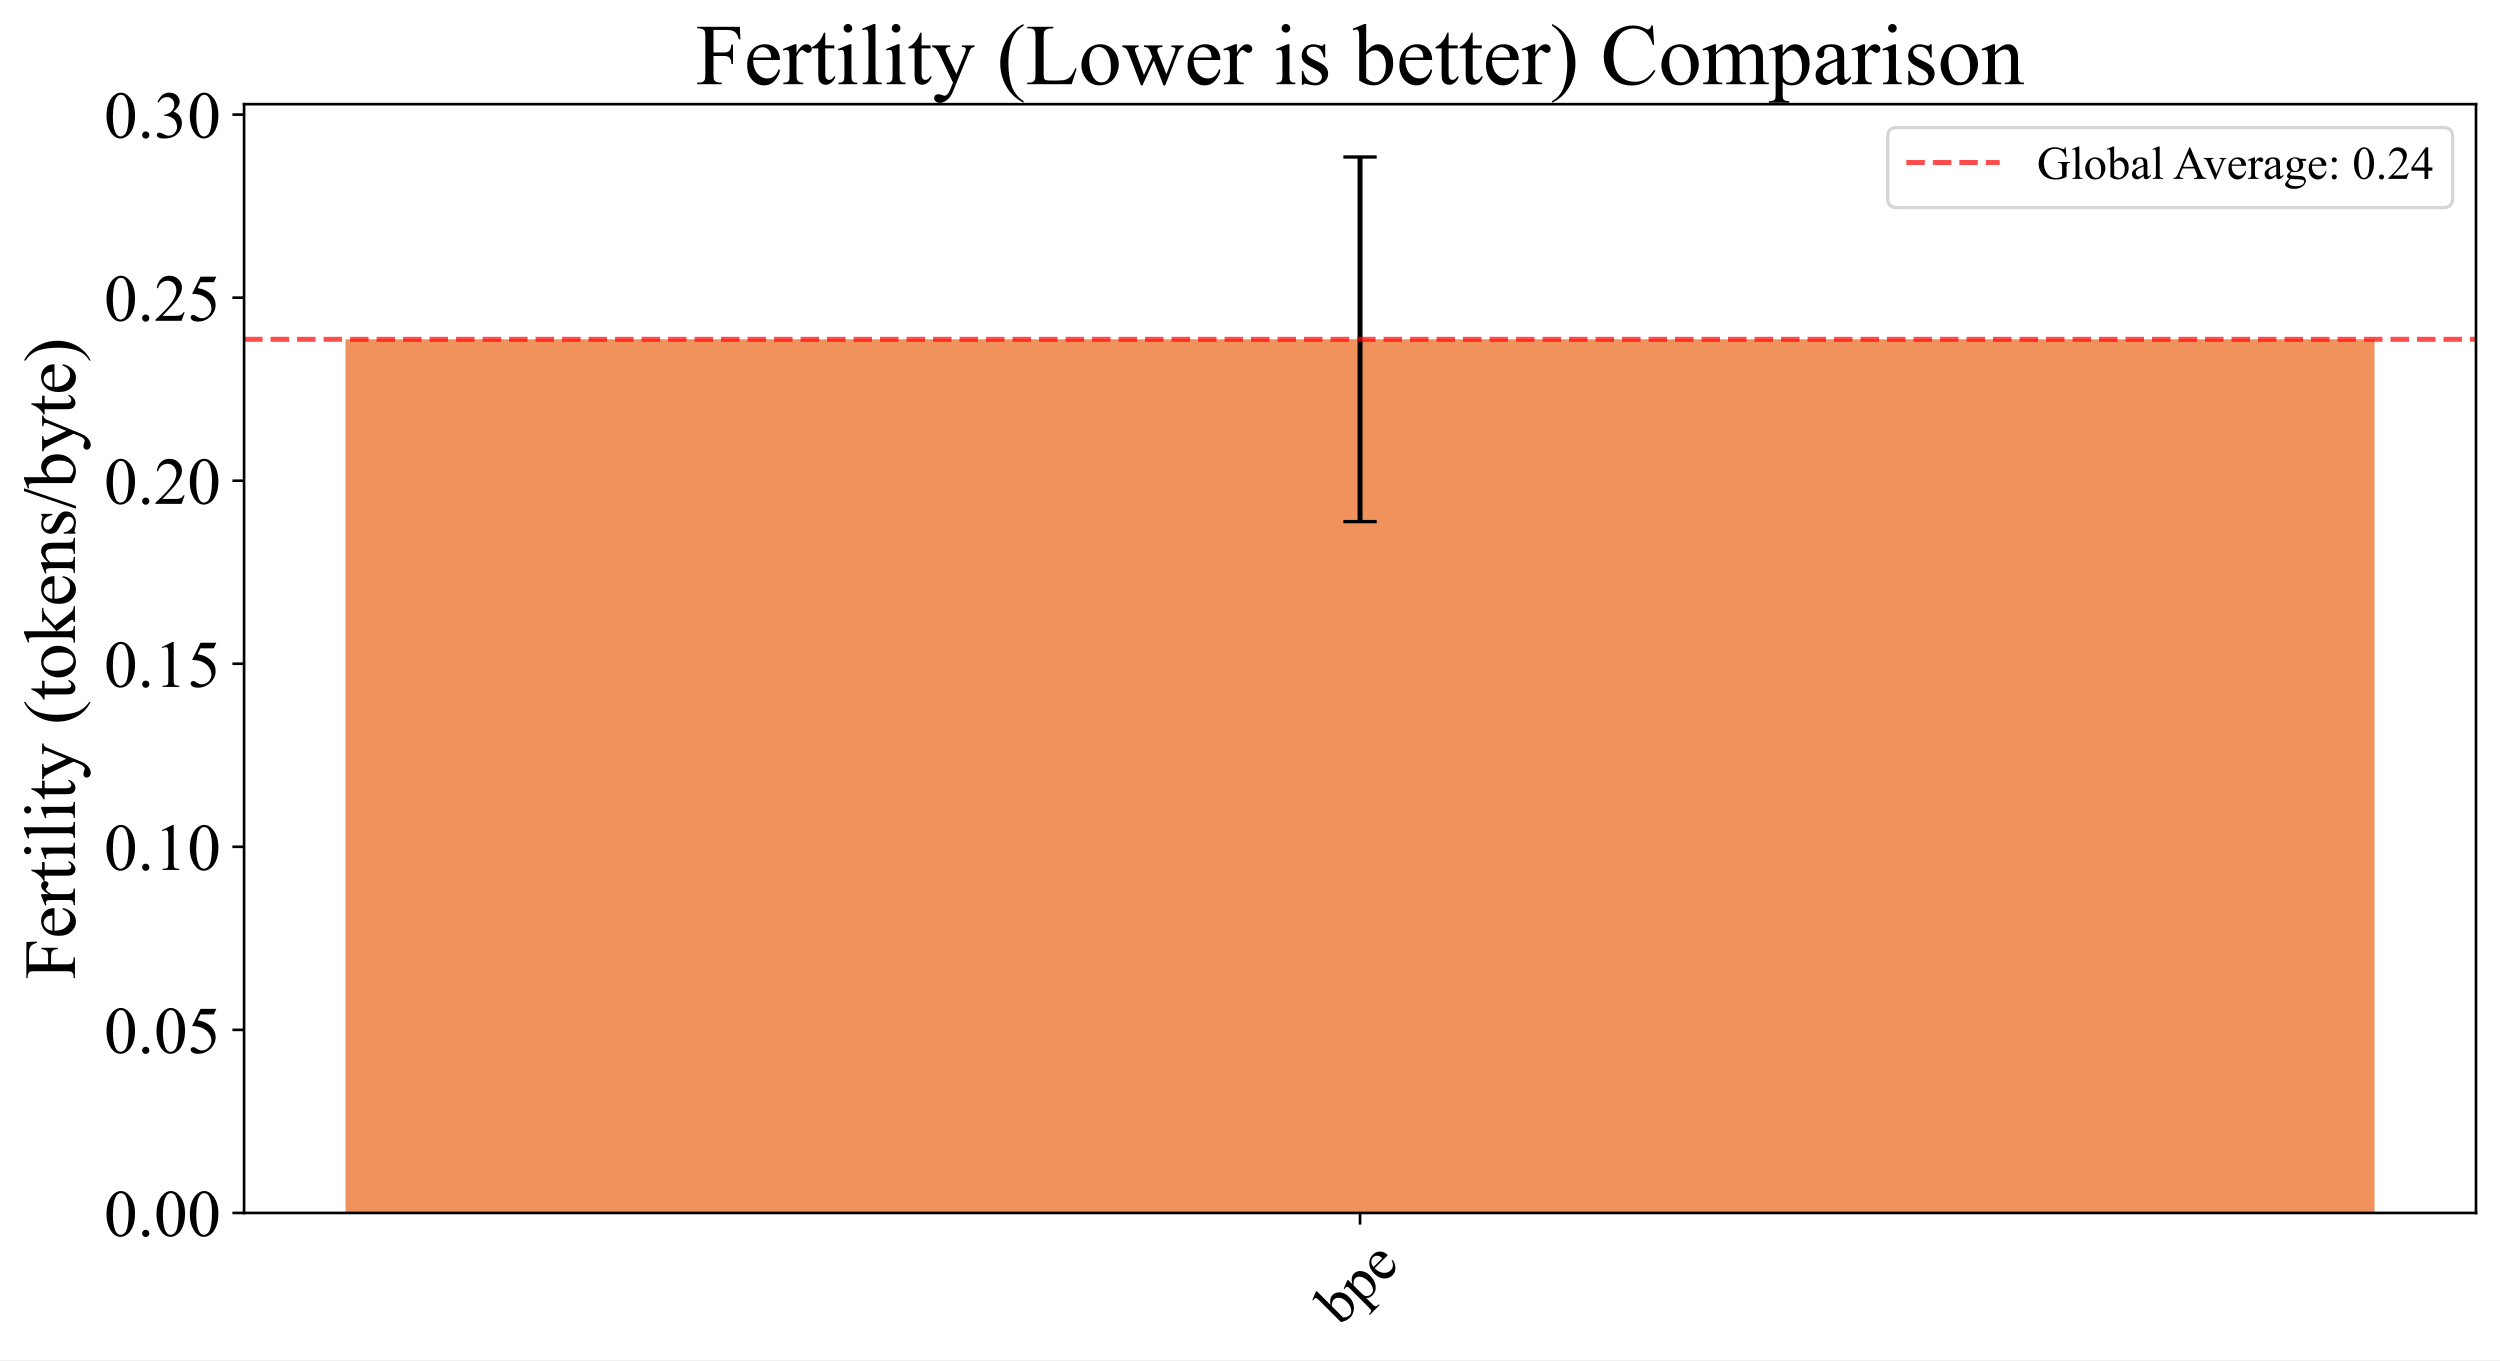
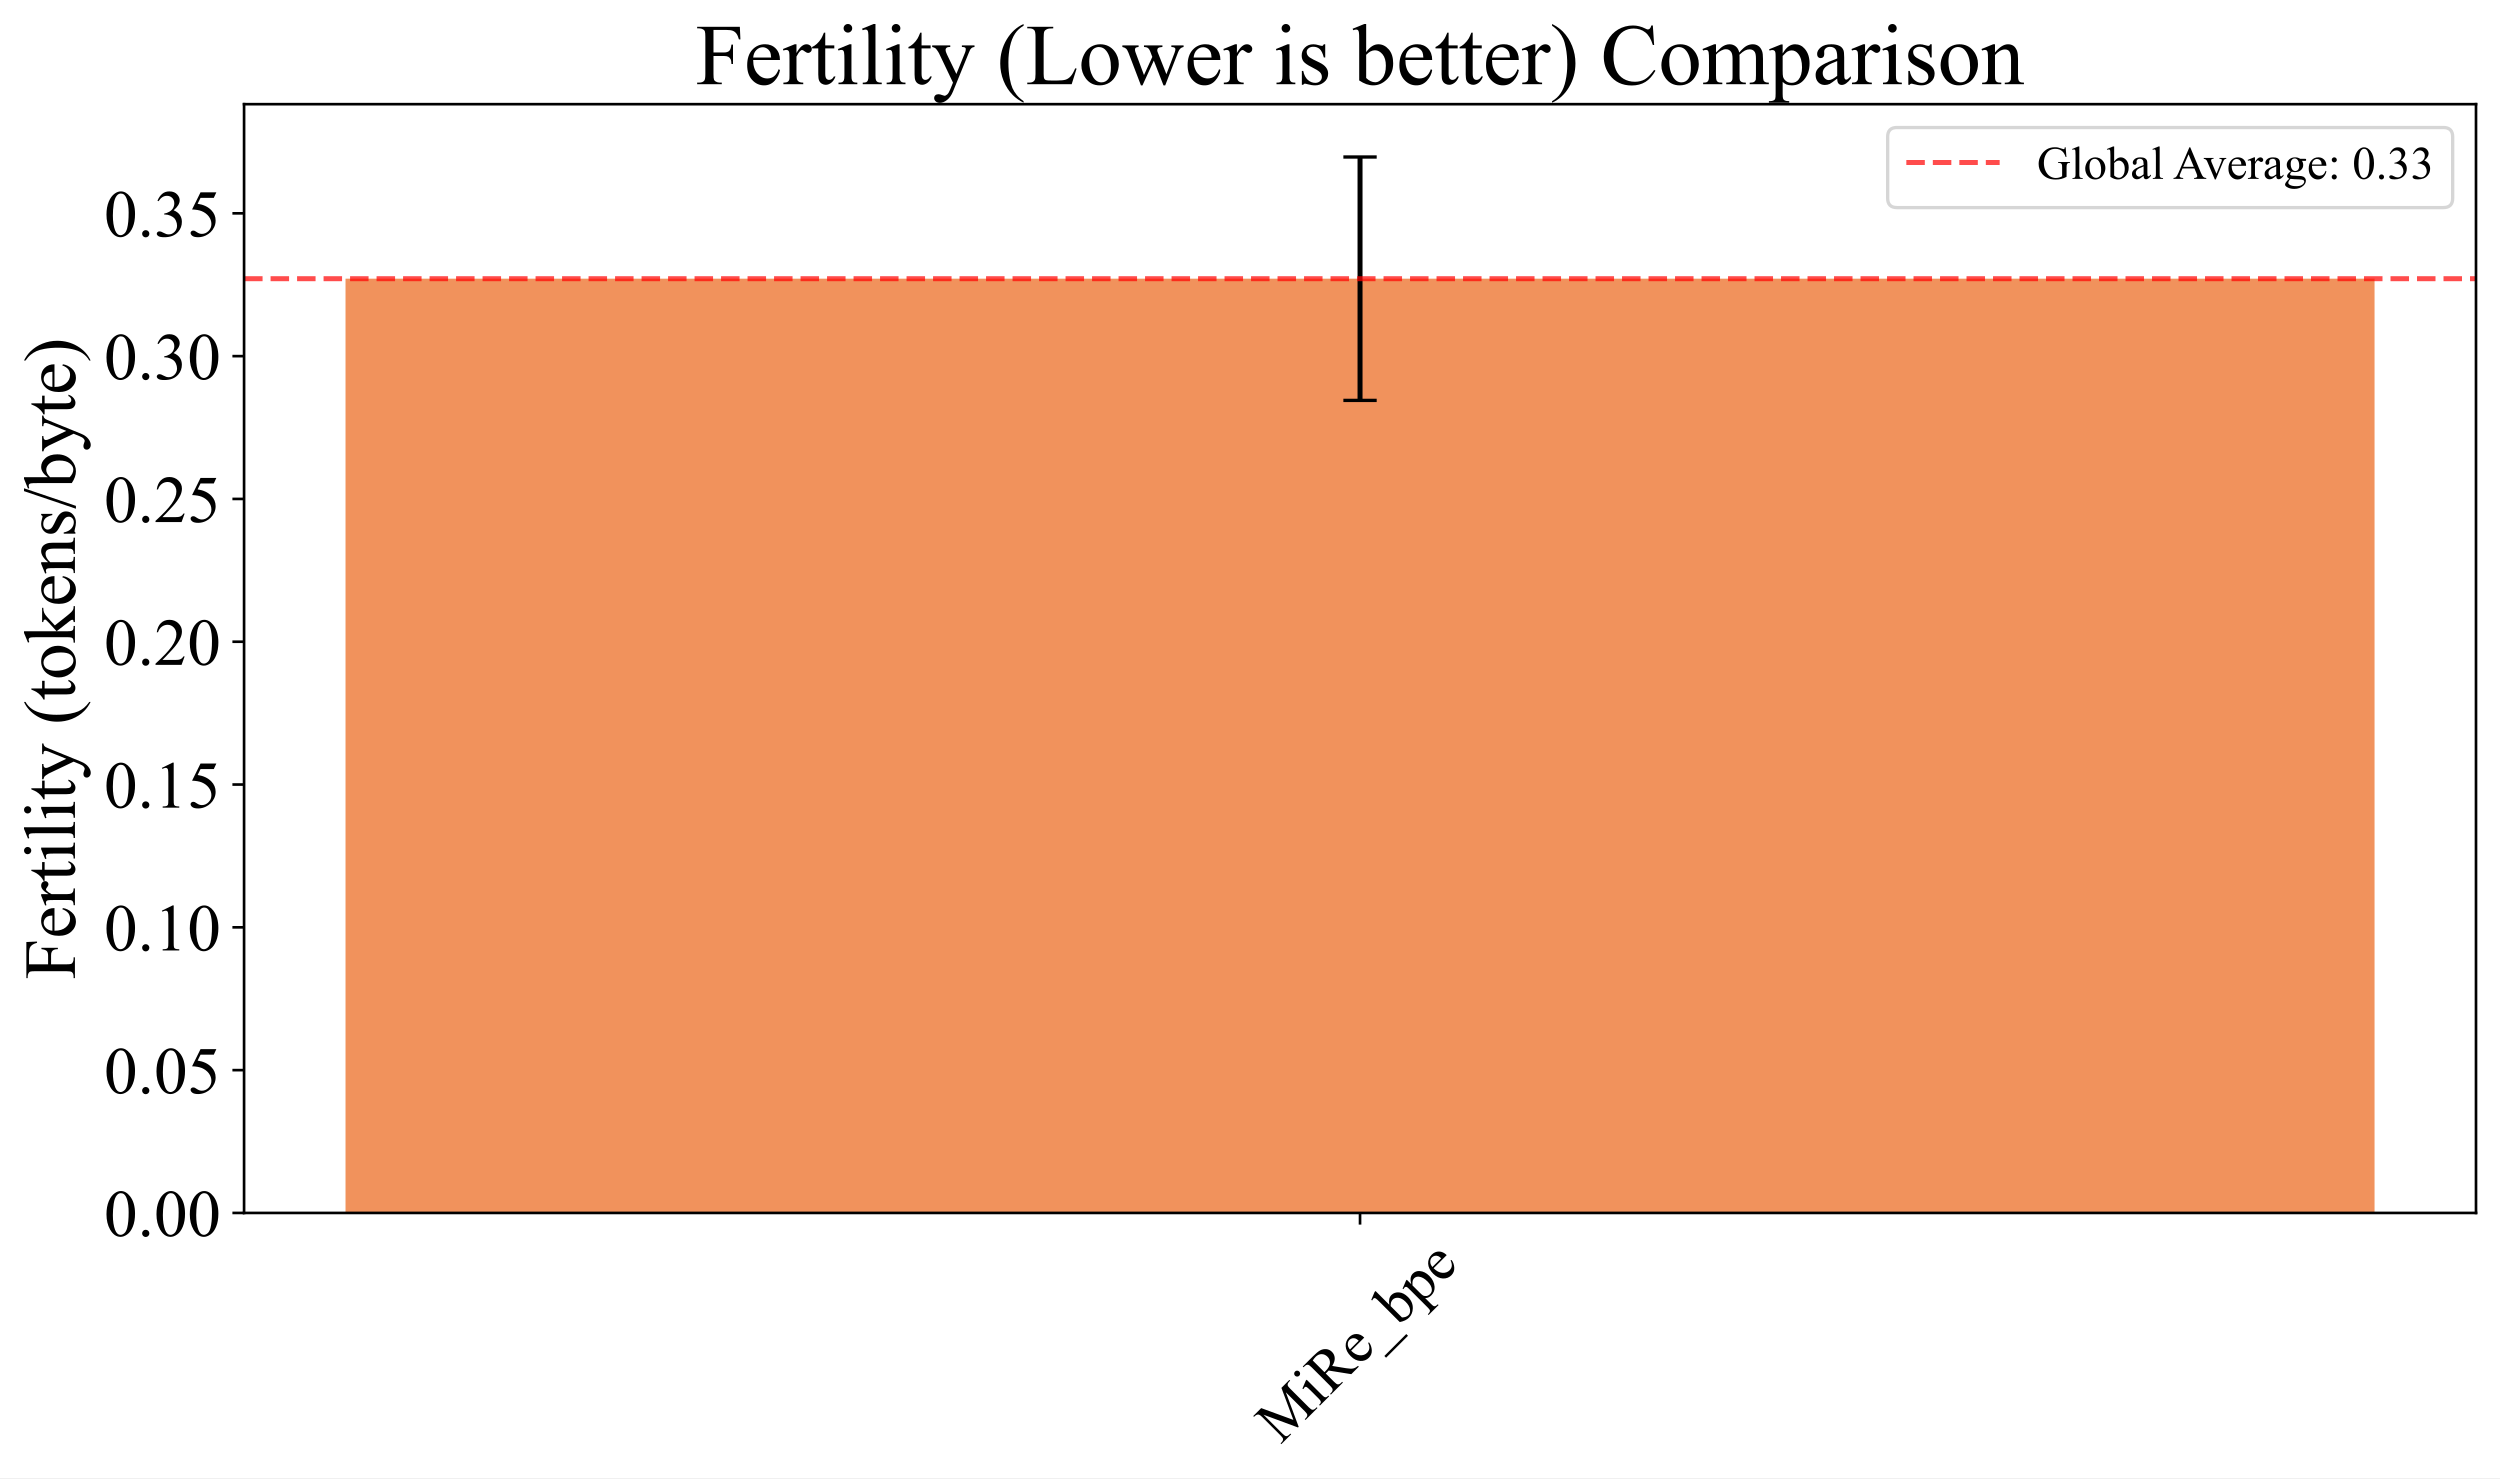
- <svg xmlns="http://www.w3.org/2000/svg" xmlns:xlink="http://www.w3.org/1999/xlink" width="750.023pt" height="408.032pt" viewBox="0 0 750.023 408.032" version="1.1">
+ <svg xmlns="http://www.w3.org/2000/svg" xmlns:xlink="http://www.w3.org/1999/xlink" width="750.023pt" height="443.414pt" viewBox="0 0 750.023 443.414" version="1.1">
  <defs>
    <style type="text/css">*{stroke-linejoin: round; stroke-linecap: butt}</style>
  </defs>
  <g id="figure_1">
    <g id="patch_1">
-       <path d="M 0 408.032  L 750.023 408.032  L 750.023 0  L 0 0  z " style="fill: #ffffff" />
+       <path d="M 0 443.414  L 750.023 443.414  L 750.023 -0  L 0 -0  z " style="fill: #ffffff" />
    </g>
    <g id="axes_1">
      <g id="patch_2">
        <path d="M 73.223 363.894  L 742.823 363.894  L 742.823 31.254  L 73.223 31.254  z " style="fill: #ffffff" />
      </g>
      <g id="patch_3">
-         <path d="M 103.66 363.894  L 712.387 363.894  L 712.387 101.789  L 103.66 101.789  z " clip-path="url(#p8665366264)" style="fill: #ee7733; opacity: 0.8" />
+         <path d="M 103.66 363.894  L 712.387 363.894  L 712.387 83.606  L 103.66 83.606  z " clip-path="url(#p563b86e6a0)" style="fill: #ee7733; opacity: 0.8" />
      </g>
      <g id="matplotlib.axis_1">
        <g id="xtick_1">
          <g id="line2d_1">
            <defs>
-               <path id="m4696a3eb9e" d="M 0 0  L 0 3.5  " style="stroke: #000000; stroke-width: 0.8" />
+               <path id="m50aa59642e" d="M 0 0  L 0 3.5  " style="stroke: #000000; stroke-width: 0.8" />
            </defs>
            <g>
-               <use xlink:href="#m4696a3eb9e" x="408.023" y="363.894" style="stroke: #000000; stroke-width: 0.8" />
+               <use xlink:href="#m50aa59642e" x="408.023" y="363.894" style="stroke: #000000; stroke-width: 0.8" />
            </g>
          </g>
          <g id="text_1">
-             <g transform="translate(401.8922 398.1096) rotate(-45) scale(0.18 -0.18)">
-               <defs>
+             <g transform="translate(384.2013 433.4674) rotate(-45) scale(0.18 -0.18)">
+               <defs>
+                 <path id="TimesNewRomanPSMT-4d" d="M 2619 0  L 981 3566  L 981 734  Q 981 344 1066 247  Q 1181 116 1431 116  L 1581 116  L 1581 0  L 106 0  L 106 116  L 256 116  Q 525 116 638 278  Q 706 378 706 734  L 706 3503  Q 706 3784 644 3909  Q 600 4000 483 4061  Q 366 4122 106 4122  L 106 4238  L 1306 4238  L 2844 922  L 4356 4238  L 5556 4238  L 5556 4122  L 5409 4122  Q 5138 4122 5025 3959  Q 4956 3859 4956 3503  L 4956 734  Q 4956 344 5044 247  Q 5159 116 5409 116  L 5556 116  L 5556 0  L 3756 0  L 3756 116  L 3906 116  Q 4178 116 4288 278  Q 4356 378 4356 734  L 4356 3566  L 2722 0  L 2619 0  z " transform="scale(0.015625)" />
+                 <path id="TimesNewRomanPSMT-69" d="M 928 4444  Q 1059 4444 1151 4351  Q 1244 4259 1244 4128  Q 1244 3997 1151 3903  Q 1059 3809 928 3809  Q 797 3809 703 3903  Q 609 3997 609 4128  Q 609 4259 701 4351  Q 794 4444 928 4444  z M 1188 2947  L 1188 647  Q 1188 378 1227 289  Q 1266 200 1342 156  Q 1419 113 1622 113  L 1622 0  L 231 0  L 231 113  Q 441 113 512 153  Q 584 194 626 287  Q 669 381 669 647  L 669 1750  Q 669 2216 641 2353  Q 619 2453 572 2492  Q 525 2531 444 2531  Q 356 2531 231 2484  L 188 2597  L 1050 2947  L 1188 2947  z " transform="scale(0.015625)" />
+                 <path id="TimesNewRomanPSMT-52" d="M 4325 0  L 3194 0  L 1759 1981  Q 1600 1975 1500 1975  Q 1459 1975 1412 1976  Q 1366 1978 1316 1981  L 1316 750  Q 1316 350 1403 253  Q 1522 116 1759 116  L 1925 116  L 1925 0  L 109 0  L 109 116  L 269 116  Q 538 116 653 291  Q 719 388 719 750  L 719 3488  Q 719 3888 631 3984  Q 509 4122 269 4122  L 109 4122  L 109 4238  L 1653 4238  Q 2328 4238 2648 4139  Q 2969 4041 3192 3777  Q 3416 3513 3416 3147  Q 3416 2756 3161 2468  Q 2906 2181 2372 2063  L 3247 847  Q 3547 428 3762 290  Q 3978 153 4325 116  L 4325 0  z M 1316 2178  Q 1375 2178 1419 2176  Q 1463 2175 1491 2175  Q 2097 2175 2405 2437  Q 2713 2700 2713 3106  Q 2713 3503 2464 3751  Q 2216 4000 1806 4000  Q 1625 4000 1316 3941  L 1316 2178  z " transform="scale(0.015625)" />
+                 <path id="TimesNewRomanPSMT-65" d="M 681 1784  Q 678 1147 991 784  Q 1303 422 1725 422  Q 2006 422 2214 576  Q 2422 731 2563 1106  L 2659 1044  Q 2594 616 2278 264  Q 1963 -88 1488 -88  Q 972 -88 605 314  Q 238 716 238 1394  Q 238 2128 614 2539  Q 991 2950 1559 2950  Q 2041 2950 2350 2633  Q 2659 2316 2659 1784  L 681 1784  z M 681 1966  L 2006 1966  Q 1991 2241 1941 2353  Q 1863 2528 1708 2628  Q 1553 2728 1384 2728  Q 1125 2728 920 2526  Q 716 2325 681 1966  z " transform="scale(0.015625)" />
+                 <path id="TimesNewRomanPSMT-5f" d="M 3256 -1381  L -53 -1381  L -53 -1119  L 3256 -1119  L 3256 -1381  z " transform="scale(0.015625)" />
                <path id="TimesNewRomanPSMT-62" d="M 984 2369  Q 1400 2947 1881 2947  Q 2322 2947 2650 2570  Q 2978 2194 2978 1541  Q 2978 778 2472 313  Q 2038 -88 1503 -88  Q 1253 -88 995 3  Q 738 94 469 275  L 469 3241  Q 469 3728 445 3840  Q 422 3953 372 3993  Q 322 4034 247 4034  Q 159 4034 28 3984  L -16 4094  L 844 4444  L 984 4444  L 984 2369  z M 984 2169  L 984 456  Q 1144 300 1314 220  Q 1484 141 1663 141  Q 1947 141 2192 453  Q 2438 766 2438 1363  Q 2438 1913 2192 2208  Q 1947 2503 1634 2503  Q 1469 2503 1303 2419  Q 1178 2356 984 2169  z " transform="scale(0.015625)" />
                <path id="TimesNewRomanPSMT-70" d="M -6 2578  L 875 2934  L 994 2934  L 994 2266  Q 1216 2644 1439 2795  Q 1663 2947 1909 2947  Q 2341 2947 2628 2609  Q 2981 2197 2981 1534  Q 2981 794 2556 309  Q 2206 -88 1675 -88  Q 1444 -88 1275 -22  Q 1150 25 994 166  L 994 -706  Q 994 -1000 1030 -1079  Q 1066 -1159 1155 -1206  Q 1244 -1253 1478 -1253  L 1478 -1369  L -22 -1369  L -22 -1253  L 56 -1253  Q 228 -1256 350 -1188  Q 409 -1153 442 -1076  Q 475 -1000 475 -688  L 475 2019  Q 475 2297 450 2372  Q 425 2447 370 2484  Q 316 2522 222 2522  Q 147 2522 31 2478  L -6 2578  z M 994 2081  L 994 1013  Q 994 666 1022 556  Q 1066 375 1236 237  Q 1406 100 1666 100  Q 1978 100 2172 344  Q 2425 663 2425 1241  Q 2425 1897 2138 2250  Q 1938 2494 1663 2494  Q 1513 2494 1366 2419  Q 1253 2363 994 2081  z " transform="scale(0.015625)" />
-                 <path id="TimesNewRomanPSMT-65" d="M 681 1784  Q 678 1147 991 784  Q 1303 422 1725 422  Q 2006 422 2214 576  Q 2422 731 2563 1106  L 2659 1044  Q 2594 616 2278 264  Q 1963 -88 1488 -88  Q 972 -88 605 314  Q 238 716 238 1394  Q 238 2128 614 2539  Q 991 2950 1559 2950  Q 2041 2950 2350 2633  Q 2659 2316 2659 1784  L 681 1784  z M 681 1966  L 2006 1966  Q 1991 2241 1941 2353  Q 1863 2528 1708 2628  Q 1553 2728 1384 2728  Q 1125 2728 920 2526  Q 716 2325 681 1966  z " transform="scale(0.015625)" />
-               </defs>
-               <use xlink:href="#TimesNewRomanPSMT-62" />
-               <use xlink:href="#TimesNewRomanPSMT-70" transform="translate(50 0)" />
-               <use xlink:href="#TimesNewRomanPSMT-65" transform="translate(100 0)" />
+               </defs>
+               <use xlink:href="#TimesNewRomanPSMT-4d" />
+               <use xlink:href="#TimesNewRomanPSMT-69" transform="translate(88.91602 0)" />
+               <use xlink:href="#TimesNewRomanPSMT-52" transform="translate(116.6992 0)" />
+               <use xlink:href="#TimesNewRomanPSMT-65" transform="translate(183.3984 0)" />
+               <use xlink:href="#TimesNewRomanPSMT-5f" transform="translate(227.7832 0)" />
+               <use xlink:href="#TimesNewRomanPSMT-62" transform="translate(277.7832 0)" />
+               <use xlink:href="#TimesNewRomanPSMT-70" transform="translate(327.7832 0)" />
+               <use xlink:href="#TimesNewRomanPSMT-65" transform="translate(377.7832 0)" />
            </g>
          </g>
        </g>
      </g>
      <g id="matplotlib.axis_2">
        <g id="ytick_1">
          <g id="line2d_2">
            <defs>
-               <path id="mb19efcbd4b" d="M 0 0  L -3.5 0  " style="stroke: #000000; stroke-width: 0.8" />
+               <path id="meb97c60b80" d="M 0 0  L -3.5 0  " style="stroke: #000000; stroke-width: 0.8" />
            </defs>
            <g>
-               <use xlink:href="#mb19efcbd4b" x="73.223" y="363.894" style="stroke: #000000; stroke-width: 0.8" />
+               <use xlink:href="#meb97c60b80" x="73.223" y="363.894" style="stroke: #000000; stroke-width: 0.8" />
            </g>
          </g>
          <g id="text_2">
            <g transform="translate(31.22344 370.8375) scale(0.2 -0.2)">
              <defs>
                <path id="TimesNewRomanPSMT-30" d="M 231 2094  Q 231 2819 450 3342  Q 669 3866 1031 4122  Q 1313 4325 1613 4325  Q 2100 4325 2488 3828  Q 2972 3213 2972 2159  Q 2972 1422 2759 906  Q 2547 391 2217 158  Q 1888 -75 1581 -75  Q 975 -75 572 641  Q 231 1244 231 2094  z M 844 2016  Q 844 1141 1059 588  Q 1238 122 1591 122  Q 1759 122 1940 273  Q 2122 425 2216 781  Q 2359 1319 2359 2297  Q 2359 3022 2209 3506  Q 2097 3866 1919 4016  Q 1791 4119 1609 4119  Q 1397 4119 1231 3928  Q 1006 3669 925 3112  Q 844 2556 844 2016  z " transform="scale(0.015625)" />
                <path id="TimesNewRomanPSMT-2e" d="M 800 606  Q 947 606 1047 504  Q 1147 403 1147 259  Q 1147 116 1045 14  Q 944 -88 800 -88  Q 656 -88 554 14  Q 453 116 453 259  Q 453 406 554 506  Q 656 606 800 606  z " transform="scale(0.015625)" />
              </defs>
              <use xlink:href="#TimesNewRomanPSMT-30" />
              <use xlink:href="#TimesNewRomanPSMT-2e" transform="translate(50 0)" />
              <use xlink:href="#TimesNewRomanPSMT-30" transform="translate(75 0)" />
              <use xlink:href="#TimesNewRomanPSMT-30" transform="translate(125 0)" />
            </g>
          </g>
        </g>
        <g id="ytick_2">
          <g id="line2d_3">
            <g>
-               <use xlink:href="#mb19efcbd4b" x="73.223" y="308.974" style="stroke: #000000; stroke-width: 0.8" />
+               <use xlink:href="#meb97c60b80" x="73.223" y="321.051" style="stroke: #000000; stroke-width: 0.8" />
            </g>
          </g>
          <g id="text_3">
-             <g transform="translate(31.22344 315.9175) scale(0.2 -0.2)">
+             <g transform="translate(31.22344 327.9946) scale(0.2 -0.2)">
              <defs>
                <path id="TimesNewRomanPSMT-35" d="M 2778 4238  L 2534 3706  L 1259 3706  L 981 3138  Q 1809 3016 2294 2522  Q 2709 2097 2709 1522  Q 2709 1188 2573 903  Q 2438 619 2231 419  Q 2025 219 1772 97  Q 1413 -75 1034 -75  Q 653 -75 479 54  Q 306 184 306 341  Q 306 428 378 495  Q 450 563 559 563  Q 641 563 702 538  Q 763 513 909 409  Q 1144 247 1384 247  Q 1750 247 2026 523  Q 2303 800 2303 1197  Q 2303 1581 2056 1914  Q 1809 2247 1375 2428  Q 1034 2569 447 2591  L 1259 4238  L 2778 4238  z " transform="scale(0.015625)" />
              </defs>
              <use xlink:href="#TimesNewRomanPSMT-30" />
              <use xlink:href="#TimesNewRomanPSMT-2e" transform="translate(50 0)" />
              <use xlink:href="#TimesNewRomanPSMT-30" transform="translate(75 0)" />
              <use xlink:href="#TimesNewRomanPSMT-35" transform="translate(125 0)" />
            </g>
          </g>
        </g>
        <g id="ytick_3">
          <g id="line2d_4">
            <g>
-               <use xlink:href="#mb19efcbd4b" x="73.223" y="254.054" style="stroke: #000000; stroke-width: 0.8" />
+               <use xlink:href="#meb97c60b80" x="73.223" y="278.208" style="stroke: #000000; stroke-width: 0.8" />
            </g>
          </g>
          <g id="text_4">
-             <g transform="translate(31.22344 260.9976) scale(0.2 -0.2)">
+             <g transform="translate(31.22344 285.1517) scale(0.2 -0.2)">
              <defs>
                <path id="TimesNewRomanPSMT-31" d="M 750 3822  L 1781 4325  L 1884 4325  L 1884 747  Q 1884 391 1914 303  Q 1944 216 2037 169  Q 2131 122 2419 116  L 2419 0  L 825 0  L 825 116  Q 1125 122 1212 167  Q 1300 213 1334 289  Q 1369 366 1369 747  L 1369 3034  Q 1369 3497 1338 3628  Q 1316 3728 1258 3775  Q 1200 3822 1119 3822  Q 1003 3822 797 3725  L 750 3822  z " transform="scale(0.015625)" />
              </defs>
              <use xlink:href="#TimesNewRomanPSMT-30" />
              <use xlink:href="#TimesNewRomanPSMT-2e" transform="translate(50 0)" />
              <use xlink:href="#TimesNewRomanPSMT-31" transform="translate(75 0)" />
              <use xlink:href="#TimesNewRomanPSMT-30" transform="translate(125 0)" />
            </g>
          </g>
        </g>
        <g id="ytick_4">
          <g id="line2d_5">
            <g>
-               <use xlink:href="#mb19efcbd4b" x="73.223" y="199.134" style="stroke: #000000; stroke-width: 0.8" />
+               <use xlink:href="#meb97c60b80" x="73.223" y="235.365" style="stroke: #000000; stroke-width: 0.8" />
            </g>
          </g>
          <g id="text_5">
-             <g transform="translate(31.22344 206.0776) scale(0.2 -0.2)">
+             <g transform="translate(31.22344 242.3088) scale(0.2 -0.2)">
              <use xlink:href="#TimesNewRomanPSMT-30" />
              <use xlink:href="#TimesNewRomanPSMT-2e" transform="translate(50 0)" />
              <use xlink:href="#TimesNewRomanPSMT-31" transform="translate(75 0)" />
              <use xlink:href="#TimesNewRomanPSMT-35" transform="translate(125 0)" />
            </g>
          </g>
        </g>
        <g id="ytick_5">
          <g id="line2d_6">
            <g>
-               <use xlink:href="#mb19efcbd4b" x="73.223" y="144.214" style="stroke: #000000; stroke-width: 0.8" />
+               <use xlink:href="#meb97c60b80" x="73.223" y="192.522" style="stroke: #000000; stroke-width: 0.8" />
            </g>
          </g>
          <g id="text_6">
-             <g transform="translate(31.22344 151.1577) scale(0.2 -0.2)">
+             <g transform="translate(31.22344 199.4659) scale(0.2 -0.2)">
              <defs>
                <path id="TimesNewRomanPSMT-32" d="M 2934 816  L 2638 0  L 138 0  L 138 116  Q 1241 1122 1691 1759  Q 2141 2397 2141 2925  Q 2141 3328 1894 3587  Q 1647 3847 1303 3847  Q 991 3847 742 3664  Q 494 3481 375 3128  L 259 3128  Q 338 3706 661 4015  Q 984 4325 1469 4325  Q 1984 4325 2329 3994  Q 2675 3663 2675 3213  Q 2675 2891 2525 2569  Q 2294 2063 1775 1497  Q 997 647 803 472  L 1909 472  Q 2247 472 2383 497  Q 2519 522 2628 598  Q 2738 675 2819 816  L 2934 816  z " transform="scale(0.015625)" />
              </defs>
              <use xlink:href="#TimesNewRomanPSMT-30" />
              <use xlink:href="#TimesNewRomanPSMT-2e" transform="translate(50 0)" />
              <use xlink:href="#TimesNewRomanPSMT-32" transform="translate(75 0)" />
              <use xlink:href="#TimesNewRomanPSMT-30" transform="translate(125 0)" />
            </g>
          </g>
        </g>
        <g id="ytick_6">
          <g id="line2d_7">
            <g>
-               <use xlink:href="#mb19efcbd4b" x="73.223" y="89.294" style="stroke: #000000; stroke-width: 0.8" />
+               <use xlink:href="#meb97c60b80" x="73.223" y="149.679" style="stroke: #000000; stroke-width: 0.8" />
            </g>
          </g>
          <g id="text_7">
-             <g transform="translate(31.22344 96.2377) scale(0.2 -0.2)">
+             <g transform="translate(31.22344 156.623) scale(0.2 -0.2)">
              <use xlink:href="#TimesNewRomanPSMT-30" />
              <use xlink:href="#TimesNewRomanPSMT-2e" transform="translate(50 0)" />
              <use xlink:href="#TimesNewRomanPSMT-32" transform="translate(75 0)" />
              <use xlink:href="#TimesNewRomanPSMT-35" transform="translate(125 0)" />
            </g>
          </g>
        </g>
        <g id="ytick_7">
          <g id="line2d_8">
            <g>
-               <use xlink:href="#mb19efcbd4b" x="73.223" y="34.374" style="stroke: #000000; stroke-width: 0.8" />
+               <use xlink:href="#meb97c60b80" x="73.223" y="106.836" style="stroke: #000000; stroke-width: 0.8" />
            </g>
          </g>
          <g id="text_8">
-             <g transform="translate(31.22344 41.31774) scale(0.2 -0.2)">
+             <g transform="translate(31.22344 113.7801) scale(0.2 -0.2)">
              <defs>
                <path id="TimesNewRomanPSMT-33" d="M 325 3431  Q 506 3859 782 4092  Q 1059 4325 1472 4325  Q 1981 4325 2253 3994  Q 2459 3747 2459 3466  Q 2459 3003 1878 2509  Q 2269 2356 2469 2072  Q 2669 1788 2669 1403  Q 2669 853 2319 450  Q 1863 -75 997 -75  Q 569 -75 414 31  Q 259 138 259 259  Q 259 350 332 419  Q 406 488 509 488  Q 588 488 669 463  Q 722 447 909 348  Q 1097 250 1169 231  Q 1284 197 1416 197  Q 1734 197 1970 444  Q 2206 691 2206 1028  Q 2206 1275 2097 1509  Q 2016 1684 1919 1775  Q 1784 1900 1550 2001  Q 1316 2103 1072 2103  L 972 2103  L 972 2197  Q 1219 2228 1467 2375  Q 1716 2522 1828 2728  Q 1941 2934 1941 3181  Q 1941 3503 1739 3701  Q 1538 3900 1238 3900  Q 753 3900 428 3381  L 325 3431  z " transform="scale(0.015625)" />
              </defs>
              <use xlink:href="#TimesNewRomanPSMT-30" />
              <use xlink:href="#TimesNewRomanPSMT-2e" transform="translate(50 0)" />
              <use xlink:href="#TimesNewRomanPSMT-33" transform="translate(75 0)" />
              <use xlink:href="#TimesNewRomanPSMT-30" transform="translate(125 0)" />
            </g>
          </g>
        </g>
-         <g id="text_9">
+         <g id="ytick_8">
+           <g id="line2d_9">
+             <g>
+               <use xlink:href="#meb97c60b80" x="73.223" y="63.993" style="stroke: #000000; stroke-width: 0.8" />
+             </g>
+           </g>
+           <g id="text_9">
+             <g transform="translate(31.22344 70.93715) scale(0.2 -0.2)">
+               <use xlink:href="#TimesNewRomanPSMT-30" />
+               <use xlink:href="#TimesNewRomanPSMT-2e" transform="translate(50 0)" />
+               <use xlink:href="#TimesNewRomanPSMT-33" transform="translate(75 0)" />
+               <use xlink:href="#TimesNewRomanPSMT-35" transform="translate(125 0)" />
+             </g>
+           </g>
+         </g>
+         <g id="text_10">
          <g transform="translate(22.47625 293.8066) rotate(-90) scale(0.22 -0.22)">
            <defs>
              <path id="TimesNewRomanPSMT-46" d="M 1309 4006  L 1309 2341  L 2081 2341  Q 2347 2341 2470 2458  Q 2594 2575 2634 2922  L 2750 2922  L 2750 1488  L 2634 1488  Q 2631 1734 2570 1850  Q 2509 1966 2401 2023  Q 2294 2081 2081 2081  L 1309 2081  L 1309 750  Q 1309 428 1350 325  Q 1381 247 1481 191  Q 1619 116 1769 116  L 1922 116  L 1922 0  L 103 0  L 103 116  L 253 116  Q 516 116 634 269  Q 709 369 709 750  L 709 3488  Q 709 3809 669 3913  Q 638 3991 541 4047  Q 406 4122 253 4122  L 103 4122  L 103 4238  L 3256 4238  L 3297 3306  L 3188 3306  Q 3106 3603 2998 3742  Q 2891 3881 2733 3943  Q 2575 4006 2244 4006  L 1309 4006  z " transform="scale(0.015625)" />
              <path id="TimesNewRomanPSMT-72" d="M 1038 2947  L 1038 2303  Q 1397 2947 1775 2947  Q 1947 2947 2059 2842  Q 2172 2738 2172 2600  Q 2172 2478 2090 2393  Q 2009 2309 1897 2309  Q 1788 2309 1652 2417  Q 1516 2525 1450 2525  Q 1394 2525 1328 2463  Q 1188 2334 1038 2041  L 1038 669  Q 1038 431 1097 309  Q 1138 225 1241 169  Q 1344 113 1538 113  L 1538 0  L 72 0  L 72 113  Q 291 113 397 181  Q 475 231 506 341  Q 522 394 522 644  L 522 1753  Q 522 2253 501 2348  Q 481 2444 426 2487  Q 372 2531 291 2531  Q 194 2531 72 2484  L 41 2597  L 906 2947  L 1038 2947  z " transform="scale(0.015625)" />
              <path id="TimesNewRomanPSMT-74" d="M 1031 3803  L 1031 2863  L 1700 2863  L 1700 2644  L 1031 2644  L 1031 788  Q 1031 509 1111 412  Q 1191 316 1316 316  Q 1419 316 1516 380  Q 1613 444 1666 569  L 1788 569  Q 1678 263 1478 108  Q 1278 -47 1066 -47  Q 922 -47 784 33  Q 647 113 581 261  Q 516 409 516 719  L 516 2644  L 63 2644  L 63 2747  Q 234 2816 414 2980  Q 594 3144 734 3369  Q 806 3488 934 3803  L 1031 3803  z " transform="scale(0.015625)" />
-               <path id="TimesNewRomanPSMT-69" d="M 928 4444  Q 1059 4444 1151 4351  Q 1244 4259 1244 4128  Q 1244 3997 1151 3903  Q 1059 3809 928 3809  Q 797 3809 703 3903  Q 609 3997 609 4128  Q 609 4259 701 4351  Q 794 4444 928 4444  z M 1188 2947  L 1188 647  Q 1188 378 1227 289  Q 1266 200 1342 156  Q 1419 113 1622 113  L 1622 0  L 231 0  L 231 113  Q 441 113 512 153  Q 584 194 626 287  Q 669 381 669 647  L 669 1750  Q 669 2216 641 2353  Q 619 2453 572 2492  Q 525 2531 444 2531  Q 356 2531 231 2484  L 188 2597  L 1050 2947  L 1188 2947  z " transform="scale(0.015625)" />
              <path id="TimesNewRomanPSMT-6c" d="M 1184 4444  L 1184 647  Q 1184 378 1223 290  Q 1263 203 1344 158  Q 1425 113 1647 113  L 1647 0  L 244 0  L 244 113  Q 441 113 512 153  Q 584 194 625 287  Q 666 381 666 647  L 666 3247  Q 666 3731 644 3842  Q 622 3953 573 3993  Q 525 4034 450 4034  Q 369 4034 244 3984  L 191 4094  L 1044 4444  L 1184 4444  z " transform="scale(0.015625)" />
              <path id="TimesNewRomanPSMT-79" d="M 38 2863  L 1372 2863  L 1372 2747  L 1306 2747  Q 1166 2747 1095 2686  Q 1025 2625 1025 2534  Q 1025 2413 1128 2197  L 1825 753  L 2466 2334  Q 2519 2463 2519 2588  Q 2519 2644 2497 2672  Q 2472 2706 2419 2726  Q 2366 2747 2231 2747  L 2231 2863  L 3163 2863  L 3163 2747  Q 3047 2734 2984 2696  Q 2922 2659 2847 2556  Q 2819 2513 2741 2316  L 1575 -541  Q 1406 -956 1132 -1168  Q 859 -1381 606 -1381  Q 422 -1381 303 -1275  Q 184 -1169 184 -1031  Q 184 -900 270 -820  Q 356 -741 506 -741  Q 609 -741 788 -809  Q 913 -856 944 -856  Q 1038 -856 1148 -759  Q 1259 -663 1372 -384  L 1575 113  L 547 2272  Q 500 2369 397 2513  Q 319 2622 269 2659  Q 197 2709 38 2747  L 38 2863  z " transform="scale(0.015625)" />
              <path id="TimesNewRomanPSMT-20" transform="scale(0.015625)" />
              <path id="TimesNewRomanPSMT-28" d="M 1988 -1253  L 1988 -1369  Q 1516 -1131 1200 -813  Q 750 -359 506 256  Q 263 872 263 1534  Q 263 2503 741 3301  Q 1219 4100 1988 4444  L 1988 4313  Q 1603 4100 1356 3731  Q 1109 3363 987 2797  Q 866 2231 866 1616  Q 866 947 969 400  Q 1050 -31 1165 -292  Q 1281 -553 1476 -793  Q 1672 -1034 1988 -1253  z " transform="scale(0.015625)" />
              <path id="TimesNewRomanPSMT-6f" d="M 1600 2947  Q 2250 2947 2644 2453  Q 2978 2031 2978 1484  Q 2978 1100 2793 706  Q 2609 313 2286 112  Q 1963 -88 1566 -88  Q 919 -88 538 428  Q 216 863 216 1403  Q 216 1797 411 2186  Q 606 2575 925 2761  Q 1244 2947 1600 2947  z M 1503 2744  Q 1338 2744 1170 2645  Q 1003 2547 900 2300  Q 797 2053 797 1666  Q 797 1041 1045 587  Q 1294 134 1700 134  Q 2003 134 2200 384  Q 2397 634 2397 1244  Q 2397 2006 2069 2444  Q 1847 2744 1503 2744  z " transform="scale(0.015625)" />
              <path id="TimesNewRomanPSMT-6b" d="M 1047 4444  L 1047 1597  L 1775 2259  Q 2006 2472 2044 2528  Q 2069 2566 2069 2603  Q 2069 2666 2017 2711  Q 1966 2756 1847 2763  L 1847 2863  L 3091 2863  L 3091 2763  Q 2834 2756 2664 2684  Q 2494 2613 2291 2428  L 1556 1750  L 2291 822  Q 2597 438 2703 334  Q 2853 188 2966 144  Q 3044 113 3238 113  L 3238 0  L 1847 0  L 1847 113  Q 1966 116 2008 148  Q 2050 181 2050 241  Q 2050 313 1925 472  L 1047 1594  L 1047 644  Q 1047 366 1086 278  Q 1125 191 1197 153  Q 1269 116 1509 113  L 1509 0  L 53 0  L 53 113  Q 272 113 381 166  Q 447 200 481 272  Q 528 375 528 628  L 528 3234  Q 528 3731 506 3842  Q 484 3953 434 3995  Q 384 4038 303 4038  Q 238 4038 106 3984  L 53 4094  L 903 4444  L 1047 4444  z " transform="scale(0.015625)" />
              <path id="TimesNewRomanPSMT-6e" d="M 1034 2341  Q 1538 2947 1994 2947  Q 2228 2947 2397 2830  Q 2566 2713 2666 2444  Q 2734 2256 2734 1869  L 2734 647  Q 2734 375 2778 278  Q 2813 200 2889 156  Q 2966 113 3172 113  L 3172 0  L 1756 0  L 1756 113  L 1816 113  Q 2016 113 2095 173  Q 2175 234 2206 353  Q 2219 400 2219 647  L 2219 1819  Q 2219 2209 2117 2386  Q 2016 2563 1775 2563  Q 1403 2563 1034 2156  L 1034 647  Q 1034 356 1069 288  Q 1113 197 1189 155  Q 1266 113 1500 113  L 1500 0  L 84 0  L 84 113  L 147 113  Q 366 113 442 223  Q 519 334 519 647  L 519 1709  Q 519 2225 495 2337  Q 472 2450 423 2490  Q 375 2531 294 2531  Q 206 2531 84 2484  L 38 2597  L 900 2947  L 1034 2947  L 1034 2341  z " transform="scale(0.015625)" />
              <path id="TimesNewRomanPSMT-73" d="M 2050 2947  L 2050 1972  L 1947 1972  Q 1828 2431 1642 2597  Q 1456 2763 1169 2763  Q 950 2763 815 2647  Q 681 2531 681 2391  Q 681 2216 781 2091  Q 878 1963 1175 1819  L 1631 1597  Q 2266 1288 2266 781  Q 2266 391 1970 151  Q 1675 -88 1309 -88  Q 1047 -88 709 6  Q 606 38 541 38  Q 469 38 428 -44  L 325 -44  L 325 978  L 428 978  Q 516 541 762 319  Q 1009 97 1316 97  Q 1531 97 1667 223  Q 1803 350 1803 528  Q 1803 744 1651 891  Q 1500 1038 1047 1263  Q 594 1488 453 1669  Q 313 1847 313 2119  Q 313 2472 555 2709  Q 797 2947 1181 2947  Q 1350 2947 1591 2875  Q 1750 2828 1803 2828  Q 1853 2828 1881 2850  Q 1909 2872 1947 2947  L 2050 2947  z " transform="scale(0.015625)" />
              <path id="TimesNewRomanPSMT-2f" d="M 1794 4444  L 259 -88  L 9 -88  L 1544 4444  L 1794 4444  z " transform="scale(0.015625)" />
              <path id="TimesNewRomanPSMT-29" d="M 144 4313  L 144 4444  Q 619 4209 934 3891  Q 1381 3434 1625 2820  Q 1869 2206 1869 1541  Q 1869 572 1392 -226  Q 916 -1025 144 -1369  L 144 -1253  Q 528 -1038 776 -670  Q 1025 -303 1145 264  Q 1266 831 1266 1447  Q 1266 2113 1163 2663  Q 1084 3094 967 3353  Q 850 3613 656 3853  Q 463 4094 144 4313  z " transform="scale(0.015625)" />
            </defs>
            <use xlink:href="#TimesNewRomanPSMT-46" />
            <use xlink:href="#TimesNewRomanPSMT-65" transform="translate(55.61523 0)" />
            <use xlink:href="#TimesNewRomanPSMT-72" transform="translate(100 0)" />
            <use xlink:href="#TimesNewRomanPSMT-74" transform="translate(133.3008 0)" />
            <use xlink:href="#TimesNewRomanPSMT-69" transform="translate(161.084 0)" />
            <use xlink:href="#TimesNewRomanPSMT-6c" transform="translate(188.8672 0)" />
            <use xlink:href="#TimesNewRomanPSMT-69" transform="translate(216.6504 0)" />
            <use xlink:href="#TimesNewRomanPSMT-74" transform="translate(244.4336 0)" />
            <use xlink:href="#TimesNewRomanPSMT-79" transform="translate(272.2168 0)" />
            <use xlink:href="#TimesNewRomanPSMT-20" transform="translate(322.2168 0)" />
            <use xlink:href="#TimesNewRomanPSMT-28" transform="translate(347.2168 0)" />
            <use xlink:href="#TimesNewRomanPSMT-74" transform="translate(380.5176 0)" />
            <use xlink:href="#TimesNewRomanPSMT-6f" transform="translate(408.3008 0)" />
            <use xlink:href="#TimesNewRomanPSMT-6b" transform="translate(458.3008 0)" />
            <use xlink:href="#TimesNewRomanPSMT-65" transform="translate(508.3008 0)" />
            <use xlink:href="#TimesNewRomanPSMT-6e" transform="translate(552.6855 0)" />
            <use xlink:href="#TimesNewRomanPSMT-73" transform="translate(602.6855 0)" />
            <use xlink:href="#TimesNewRomanPSMT-2f" transform="translate(641.6016 0)" />
            <use xlink:href="#TimesNewRomanPSMT-62" transform="translate(669.3848 0)" />
            <use xlink:href="#TimesNewRomanPSMT-79" transform="translate(719.3848 0)" />
            <use xlink:href="#TimesNewRomanPSMT-74" transform="translate(769.3848 0)" />
            <use xlink:href="#TimesNewRomanPSMT-65" transform="translate(797.168 0)" />
            <use xlink:href="#TimesNewRomanPSMT-29" transform="translate(841.5527 0)" />
          </g>
        </g>
      </g>
      <g id="LineCollection_1">
-         <path d="M 408.023 156.485  L 408.023 47.094  " clip-path="url(#p8665366264)" style="fill: none; stroke: #000000; stroke-width: 1.5" />
-       </g>
-       <g id="line2d_9">
+         <path d="M 408.023 120.119  L 408.023 47.094  " clip-path="url(#p563b86e6a0)" style="fill: none; stroke: #000000; stroke-width: 1.5" />
+       </g>
+       <g id="line2d_10">
        <defs>
-           <path id="mb19435de8c" d="M 5 0  L -5 -0  " style="stroke: #000000" />
+           <path id="m304d381131" d="M 5 0  L -5 -0  " style="stroke: #000000" />
        </defs>
-         <g clip-path="url(#p8665366264)">
-           <use xlink:href="#mb19435de8c" x="408.023" y="156.485" style="stroke: #000000" />
-         </g>
-       </g>
-       <g id="line2d_10">
-         <g clip-path="url(#p8665366264)">
-           <use xlink:href="#mb19435de8c" x="408.023" y="47.094" style="stroke: #000000" />
+         <g clip-path="url(#p563b86e6a0)">
+           <use xlink:href="#m304d381131" x="408.023" y="120.119" style="stroke: #000000" />
        </g>
      </g>
      <g id="line2d_11">
-         <path d="M 73.223 101.789  L 742.823 101.789  " clip-path="url(#p8665366264)" style="fill: none; stroke-dasharray: 5.55,2.4; stroke-dashoffset: 0; stroke: #ff0000; stroke-opacity: 0.7; stroke-width: 1.5" />
+         <g clip-path="url(#p563b86e6a0)">
+           <use xlink:href="#m304d381131" x="408.023" y="47.094" style="stroke: #000000" />
+         </g>
+       </g>
+       <g id="line2d_12">
+         <path d="M 73.223 83.606  L 742.823 83.606  " clip-path="url(#p563b86e6a0)" style="fill: none; stroke-dasharray: 5.55,2.4; stroke-dashoffset: 0; stroke: #ff0000; stroke-opacity: 0.7; stroke-width: 1.5" />
      </g>
      <g id="patch_4">
        <path d="M 73.223 363.894  L 73.223 31.254  " style="fill: none; stroke: #000000; stroke-width: 0.8; stroke-linejoin: miter; stroke-linecap: square" />
      </g>
      <g id="patch_5">
        <path d="M 742.823 363.894  L 742.823 31.254  " style="fill: none; stroke: #000000; stroke-width: 0.8; stroke-linejoin: miter; stroke-linecap: square" />
      </g>
      <g id="patch_6">
        <path d="M 73.223 363.894  L 742.823 363.894  " style="fill: none; stroke: #000000; stroke-width: 0.8; stroke-linejoin: miter; stroke-linecap: square" />
      </g>
      <g id="patch_7">
        <path d="M 73.223 31.254  L 742.823 31.254  " style="fill: none; stroke: #000000; stroke-width: 0.8; stroke-linejoin: miter; stroke-linecap: square" />
      </g>
-       <g id="text_10">
+       <g id="text_11">
        <g transform="translate(208.7334 25.25375) scale(0.26 -0.26)">
          <defs>
            <path id="TimesNewRomanPSMT-4c" d="M 3669 1172  L 3772 1150  L 3409 0  L 128 0  L 128 116  L 288 116  Q 556 116 672 291  Q 738 391 738 753  L 738 3488  Q 738 3884 650 3984  Q 528 4122 288 4122  L 128 4122  L 128 4238  L 2047 4238  L 2047 4122  Q 1709 4125 1573 4059  Q 1438 3994 1388 3894  Q 1338 3794 1338 3416  L 1338 753  Q 1338 494 1388 397  Q 1425 331 1503 300  Q 1581 269 1991 269  L 2300 269  Q 2788 269 2984 341  Q 3181 413 3343 595  Q 3506 778 3669 1172  z " transform="scale(0.015625)" />
            <path id="TimesNewRomanPSMT-77" d="M 41 2863  L 1241 2863  L 1241 2747  Q 1075 2734 1023 2687  Q 972 2641 972 2553  Q 972 2456 1025 2319  L 1638 672  L 2253 2013  L 2091 2434  Q 2016 2622 1894 2694  Q 1825 2738 1638 2747  L 1638 2863  L 3000 2863  L 3000 2747  Q 2775 2738 2681 2666  Q 2619 2616 2619 2506  Q 2619 2444 2644 2378  L 3294 734  L 3897 2319  Q 3959 2488 3959 2588  Q 3959 2647 3898 2694  Q 3838 2741 3659 2747  L 3659 2863  L 4563 2863  L 4563 2747  Q 4291 2706 4163 2378  L 3206 -88  L 3078 -88  L 2363 1741  L 1528 -88  L 1413 -88  L 494 2319  Q 403 2547 315 2626  Q 228 2706 41 2747  L 41 2863  z " transform="scale(0.015625)" />
            <path id="TimesNewRomanPSMT-43" d="M 3853 4334  L 3950 2894  L 3853 2894  Q 3659 3541 3300 3825  Q 2941 4109 2438 4109  Q 2016 4109 1675 3895  Q 1334 3681 1139 3212  Q 944 2744 944 2047  Q 944 1472 1128 1050  Q 1313 628 1683 403  Q 2053 178 2528 178  Q 2941 178 3256 354  Q 3572 531 3950 1056  L 4047 994  Q 3728 428 3303 165  Q 2878 -97 2294 -97  Q 1241 -97 663 684  Q 231 1266 231 2053  Q 231 2688 515 3219  Q 800 3750 1298 4042  Q 1797 4334 2388 4334  Q 2847 4334 3294 4109  Q 3425 4041 3481 4041  Q 3566 4041 3628 4100  Q 3709 4184 3744 4334  L 3853 4334  z " transform="scale(0.015625)" />
            <path id="TimesNewRomanPSMT-6d" d="M 1050 2338  Q 1363 2650 1419 2697  Q 1559 2816 1721 2881  Q 1884 2947 2044 2947  Q 2313 2947 2506 2790  Q 2700 2634 2766 2338  Q 3088 2713 3309 2830  Q 3531 2947 3766 2947  Q 3994 2947 4170 2830  Q 4347 2713 4450 2447  Q 4519 2266 4519 1878  L 4519 647  Q 4519 378 4559 278  Q 4591 209 4675 161  Q 4759 113 4950 113  L 4950 0  L 3538 0  L 3538 113  L 3597 113  Q 3781 113 3884 184  Q 3956 234 3988 344  Q 4000 397 4000 647  L 4000 1878  Q 4000 2228 3916 2372  Q 3794 2572 3525 2572  Q 3359 2572 3192 2489  Q 3025 2406 2788 2181  L 2781 2147  L 2788 2013  L 2788 647  Q 2788 353 2820 281  Q 2853 209 2943 161  Q 3034 113 3253 113  L 3253 0  L 1806 0  L 1806 113  Q 2044 113 2133 169  Q 2222 225 2256 338  Q 2272 391 2272 647  L 2272 1878  Q 2272 2228 2169 2381  Q 2031 2581 1784 2581  Q 1616 2581 1450 2491  Q 1191 2353 1050 2181  L 1050 647  Q 1050 366 1089 281  Q 1128 197 1204 155  Q 1281 113 1516 113  L 1516 0  L 100 0  L 100 113  Q 297 113 375 155  Q 453 197 493 289  Q 534 381 534 647  L 534 1741  Q 534 2213 506 2350  Q 484 2453 437 2492  Q 391 2531 309 2531  Q 222 2531 100 2484  L 53 2597  L 916 2947  L 1050 2947  L 1050 2338  z " transform="scale(0.015625)" />
            <path id="TimesNewRomanPSMT-61" d="M 1822 413  Q 1381 72 1269 19  Q 1100 -59 909 -59  Q 613 -59 420 144  Q 228 347 228 678  Q 228 888 322 1041  Q 450 1253 767 1440  Q 1084 1628 1822 1897  L 1822 2009  Q 1822 2438 1686 2597  Q 1550 2756 1291 2756  Q 1094 2756 978 2650  Q 859 2544 859 2406  L 866 2225  Q 866 2081 792 2003  Q 719 1925 600 1925  Q 484 1925 411 2006  Q 338 2088 338 2228  Q 338 2497 613 2722  Q 888 2947 1384 2947  Q 1766 2947 2009 2819  Q 2194 2722 2281 2516  Q 2338 2381 2338 1966  L 2338 994  Q 2338 584 2353 492  Q 2369 400 2405 369  Q 2441 338 2488 338  Q 2538 338 2575 359  Q 2641 400 2828 588  L 2828 413  Q 2478 -56 2159 -56  Q 2006 -56 1915 50  Q 1825 156 1822 413  z M 1822 616  L 1822 1706  Q 1350 1519 1213 1441  Q 966 1303 859 1153  Q 753 1003 753 825  Q 753 600 887 451  Q 1022 303 1197 303  Q 1434 303 1822 616  z " transform="scale(0.015625)" />
          </defs>
          <use xlink:href="#TimesNewRomanPSMT-46" />
          <use xlink:href="#TimesNewRomanPSMT-65" transform="translate(55.61523 0)" />
          <use xlink:href="#TimesNewRomanPSMT-72" transform="translate(100 0)" />
          <use xlink:href="#TimesNewRomanPSMT-74" transform="translate(133.3008 0)" />
          <use xlink:href="#TimesNewRomanPSMT-69" transform="translate(161.084 0)" />
          <use xlink:href="#TimesNewRomanPSMT-6c" transform="translate(188.8672 0)" />
          <use xlink:href="#TimesNewRomanPSMT-69" transform="translate(216.6504 0)" />
          <use xlink:href="#TimesNewRomanPSMT-74" transform="translate(244.4336 0)" />
          <use xlink:href="#TimesNewRomanPSMT-79" transform="translate(272.2168 0)" />
          <use xlink:href="#TimesNewRomanPSMT-20" transform="translate(322.2168 0)" />
          <use xlink:href="#TimesNewRomanPSMT-28" transform="translate(347.2168 0)" />
          <use xlink:href="#TimesNewRomanPSMT-4c" transform="translate(380.5176 0)" />
          <use xlink:href="#TimesNewRomanPSMT-6f" transform="translate(441.6016 0)" />
          <use xlink:href="#TimesNewRomanPSMT-77" transform="translate(491.6016 0)" />
          <use xlink:href="#TimesNewRomanPSMT-65" transform="translate(563.8184 0)" />
          <use xlink:href="#TimesNewRomanPSMT-72" transform="translate(608.2031 0)" />
          <use xlink:href="#TimesNewRomanPSMT-20" transform="translate(641.5039 0)" />
          <use xlink:href="#TimesNewRomanPSMT-69" transform="translate(666.5039 0)" />
          <use xlink:href="#TimesNewRomanPSMT-73" transform="translate(694.2871 0)" />
          <use xlink:href="#TimesNewRomanPSMT-20" transform="translate(733.2031 0)" />
          <use xlink:href="#TimesNewRomanPSMT-62" transform="translate(758.2031 0)" />
          <use xlink:href="#TimesNewRomanPSMT-65" transform="translate(808.2031 0)" />
          <use xlink:href="#TimesNewRomanPSMT-74" transform="translate(852.5879 0)" />
          <use xlink:href="#TimesNewRomanPSMT-74" transform="translate(880.3711 0)" />
          <use xlink:href="#TimesNewRomanPSMT-65" transform="translate(908.1543 0)" />
          <use xlink:href="#TimesNewRomanPSMT-72" transform="translate(952.5391 0)" />
          <use xlink:href="#TimesNewRomanPSMT-29" transform="translate(985.8398 0)" />
          <use xlink:href="#TimesNewRomanPSMT-20" transform="translate(1019.141 0)" />
          <use xlink:href="#TimesNewRomanPSMT-43" transform="translate(1044.141 0)" />
          <use xlink:href="#TimesNewRomanPSMT-6f" transform="translate(1110.84 0)" />
          <use xlink:href="#TimesNewRomanPSMT-6d" transform="translate(1160.84 0)" />
          <use xlink:href="#TimesNewRomanPSMT-70" transform="translate(1238.623 0)" />
          <use xlink:href="#TimesNewRomanPSMT-61" transform="translate(1288.623 0)" />
          <use xlink:href="#TimesNewRomanPSMT-72" transform="translate(1333.008 0)" />
          <use xlink:href="#TimesNewRomanPSMT-69" transform="translate(1366.309 0)" />
          <use xlink:href="#TimesNewRomanPSMT-73" transform="translate(1394.092 0)" />
          <use xlink:href="#TimesNewRomanPSMT-6f" transform="translate(1433.008 0)" />
          <use xlink:href="#TimesNewRomanPSMT-6e" transform="translate(1483.008 0)" />
        </g>
      </g>
      <g id="legend_1">
        <g id="patch_8">
          <path d="M 569.116 62.275  L 733.023 62.275  Q 735.823 62.275 735.823 59.475  L 735.823 41.054  Q 735.823 38.254 733.023 38.254  L 569.116 38.254  Q 566.316 38.254 566.316 41.054  L 566.316 59.475  Q 566.316 62.275 569.116 62.275  z " style="fill: #ffffff; opacity: 0.8; stroke: #cccccc; stroke-linejoin: miter" />
        </g>
-         <g id="line2d_12">
+         <g id="line2d_13">
          <path d="M 571.916 48.754  L 585.916 48.754  L 599.916 48.754  " style="fill: none; stroke-dasharray: 5.55,2.4; stroke-dashoffset: 0; stroke: #ff0000; stroke-opacity: 0.7; stroke-width: 1.5" />
        </g>
-         <g id="text_11">
+         <g id="text_12">
          <g transform="translate(611.1163 53.65375) scale(0.14 -0.14)">
            <defs>
              <path id="TimesNewRomanPSMT-47" d="M 3928 4334  L 4038 2997  L 3928 2997  Q 3763 3497 3500 3750  Q 3122 4116 2528 4116  Q 1719 4116 1297 3475  Q 944 2934 944 2188  Q 944 1581 1178 1081  Q 1413 581 1792 348  Q 2172 116 2572 116  Q 2806 116 3025 175  Q 3244 234 3447 350  L 3447 1575  Q 3447 1894 3398 1992  Q 3350 2091 3248 2142  Q 3147 2194 2891 2194  L 2891 2313  L 4531 2313  L 4531 2194  L 4453 2194  Q 4209 2194 4119 2031  Q 4056 1916 4056 1575  L 4056 278  Q 3697 84 3347 -6  Q 2997 -97 2569 -97  Q 1341 -97 703 691  Q 225 1281 225 2053  Q 225 2613 494 3125  Q 813 3734 1369 4063  Q 1834 4334 2469 4334  Q 2700 4334 2889 4296  Q 3078 4259 3425 4131  Q 3600 4066 3659 4066  Q 3719 4066 3761 4120  Q 3803 4175 3813 4334  L 3928 4334  z " transform="scale(0.015625)" />
              <path id="TimesNewRomanPSMT-41" d="M 2928 1419  L 1288 1419  L 1000 750  Q 894 503 894 381  Q 894 284 986 211  Q 1078 138 1384 116  L 1384 0  L 50 0  L 50 116  Q 316 163 394 238  Q 553 388 747 847  L 2238 4334  L 2347 4334  L 3822 809  Q 4000 384 4145 257  Q 4291 131 4550 116  L 4550 0  L 2878 0  L 2878 116  Q 3131 128 3220 200  Q 3309 272 3309 375  Q 3309 513 3184 809  L 2928 1419  z M 2841 1650  L 2122 3363  L 1384 1650  L 2841 1650  z " transform="scale(0.015625)" />
              <path id="TimesNewRomanPSMT-76" d="M 53 2863  L 1400 2863  L 1400 2747  L 1313 2747  Q 1191 2747 1127 2687  Q 1063 2628 1063 2528  Q 1063 2419 1128 2269  L 1794 688  L 2463 2328  Q 2534 2503 2534 2594  Q 2534 2638 2509 2666  Q 2475 2713 2422 2730  Q 2369 2747 2206 2747  L 2206 2863  L 3141 2863  L 3141 2747  Q 2978 2734 2916 2681  Q 2806 2588 2719 2369  L 1703 -88  L 1575 -88  L 553 2328  Q 484 2497 421 2570  Q 359 2644 263 2694  Q 209 2722 53 2747  L 53 2863  z " transform="scale(0.015625)" />
              <path id="TimesNewRomanPSMT-67" d="M 966 1044  Q 703 1172 562 1401  Q 422 1631 422 1909  Q 422 2334 742 2640  Q 1063 2947 1563 2947  Q 1972 2947 2272 2747  L 2878 2747  Q 3013 2747 3034 2739  Q 3056 2731 3066 2713  Q 3084 2684 3084 2613  Q 3084 2531 3069 2500  Q 3059 2484 3036 2475  Q 3013 2466 2878 2466  L 2506 2466  Q 2681 2241 2681 1891  Q 2681 1491 2375 1206  Q 2069 922 1553 922  Q 1341 922 1119 984  Q 981 866 932 777  Q 884 688 884 625  Q 884 572 936 522  Q 988 472 1138 450  Q 1225 438 1575 428  Q 2219 413 2409 384  Q 2700 344 2873 169  Q 3047 -6 3047 -263  Q 3047 -616 2716 -925  Q 2228 -1381 1444 -1381  Q 841 -1381 425 -1109  Q 191 -953 191 -784  Q 191 -709 225 -634  Q 278 -519 444 -313  Q 466 -284 763 25  Q 600 122 533 198  Q 466 275 466 372  Q 466 481 555 628  Q 644 775 966 1044  z M 1509 2797  Q 1278 2797 1122 2612  Q 966 2428 966 2047  Q 966 1553 1178 1281  Q 1341 1075 1591 1075  Q 1828 1075 1981 1253  Q 2134 1431 2134 1813  Q 2134 2309 1919 2591  Q 1759 2797 1509 2797  z M 934 0  Q 788 -159 713 -296  Q 638 -434 638 -550  Q 638 -700 819 -813  Q 1131 -1006 1722 -1006  Q 2284 -1006 2551 -807  Q 2819 -609 2819 -384  Q 2819 -222 2659 -153  Q 2497 -84 2016 -72  Q 1313 -53 934 0  z " transform="scale(0.015625)" />
              <path id="TimesNewRomanPSMT-3a" d="M 903 2950  Q 1047 2950 1148 2848  Q 1250 2747 1250 2603  Q 1250 2459 1148 2357  Q 1047 2256 903 2256  Q 759 2256 657 2357  Q 556 2459 556 2603  Q 556 2747 657 2848  Q 759 2950 903 2950  z M 897 609  Q 1044 609 1145 506  Q 1247 403 1247 259  Q 1247 116 1144 14  Q 1041 -88 897 -88  Q 753 -88 651 14  Q 550 116 550 259  Q 550 403 651 506  Q 753 609 897 609  z " transform="scale(0.015625)" />
-               <path id="TimesNewRomanPSMT-34" d="M 2978 1563  L 2978 1119  L 2409 1119  L 2409 0  L 1894 0  L 1894 1119  L 100 1119  L 100 1519  L 2066 4325  L 2409 4325  L 2409 1563  L 2978 1563  z M 1894 1563  L 1894 3666  L 406 1563  L 1894 1563  z " transform="scale(0.015625)" />
            </defs>
            <use xlink:href="#TimesNewRomanPSMT-47" />
            <use xlink:href="#TimesNewRomanPSMT-6c" transform="translate(72.2168 0)" />
            <use xlink:href="#TimesNewRomanPSMT-6f" transform="translate(100 0)" />
            <use xlink:href="#TimesNewRomanPSMT-62" transform="translate(150 0)" />
            <use xlink:href="#TimesNewRomanPSMT-61" transform="translate(200 0)" />
            <use xlink:href="#TimesNewRomanPSMT-6c" transform="translate(244.3848 0)" />
            <use xlink:href="#TimesNewRomanPSMT-20" transform="translate(272.168 0)" />
            <use xlink:href="#TimesNewRomanPSMT-41" transform="translate(291.668 0)" />
            <use xlink:href="#TimesNewRomanPSMT-76" transform="translate(356.5098 0)" />
            <use xlink:href="#TimesNewRomanPSMT-65" transform="translate(406.5098 0)" />
            <use xlink:href="#TimesNewRomanPSMT-72" transform="translate(450.8945 0)" />
            <use xlink:href="#TimesNewRomanPSMT-61" transform="translate(484.1953 0)" />
            <use xlink:href="#TimesNewRomanPSMT-67" transform="translate(528.5801 0)" />
            <use xlink:href="#TimesNewRomanPSMT-65" transform="translate(578.5801 0)" />
            <use xlink:href="#TimesNewRomanPSMT-3a" transform="translate(622.9648 0)" />
            <use xlink:href="#TimesNewRomanPSMT-20" transform="translate(650.748 0)" />
            <use xlink:href="#TimesNewRomanPSMT-30" transform="translate(675.748 0)" />
            <use xlink:href="#TimesNewRomanPSMT-2e" transform="translate(725.748 0)" />
-             <use xlink:href="#TimesNewRomanPSMT-32" transform="translate(750.748 0)" />
-             <use xlink:href="#TimesNewRomanPSMT-34" transform="translate(800.748 0)" />
+             <use xlink:href="#TimesNewRomanPSMT-33" transform="translate(750.748 0)" />
+             <use xlink:href="#TimesNewRomanPSMT-33" transform="translate(800.748 0)" />
          </g>
        </g>
      </g>
    </g>
  </g>
  <defs>
-     <clipPath id="p8665366264">
+     <clipPath id="p563b86e6a0">
      <rect x="73.223" y="31.254" width="669.6" height="332.64" />
    </clipPath>
  </defs>
</svg>
